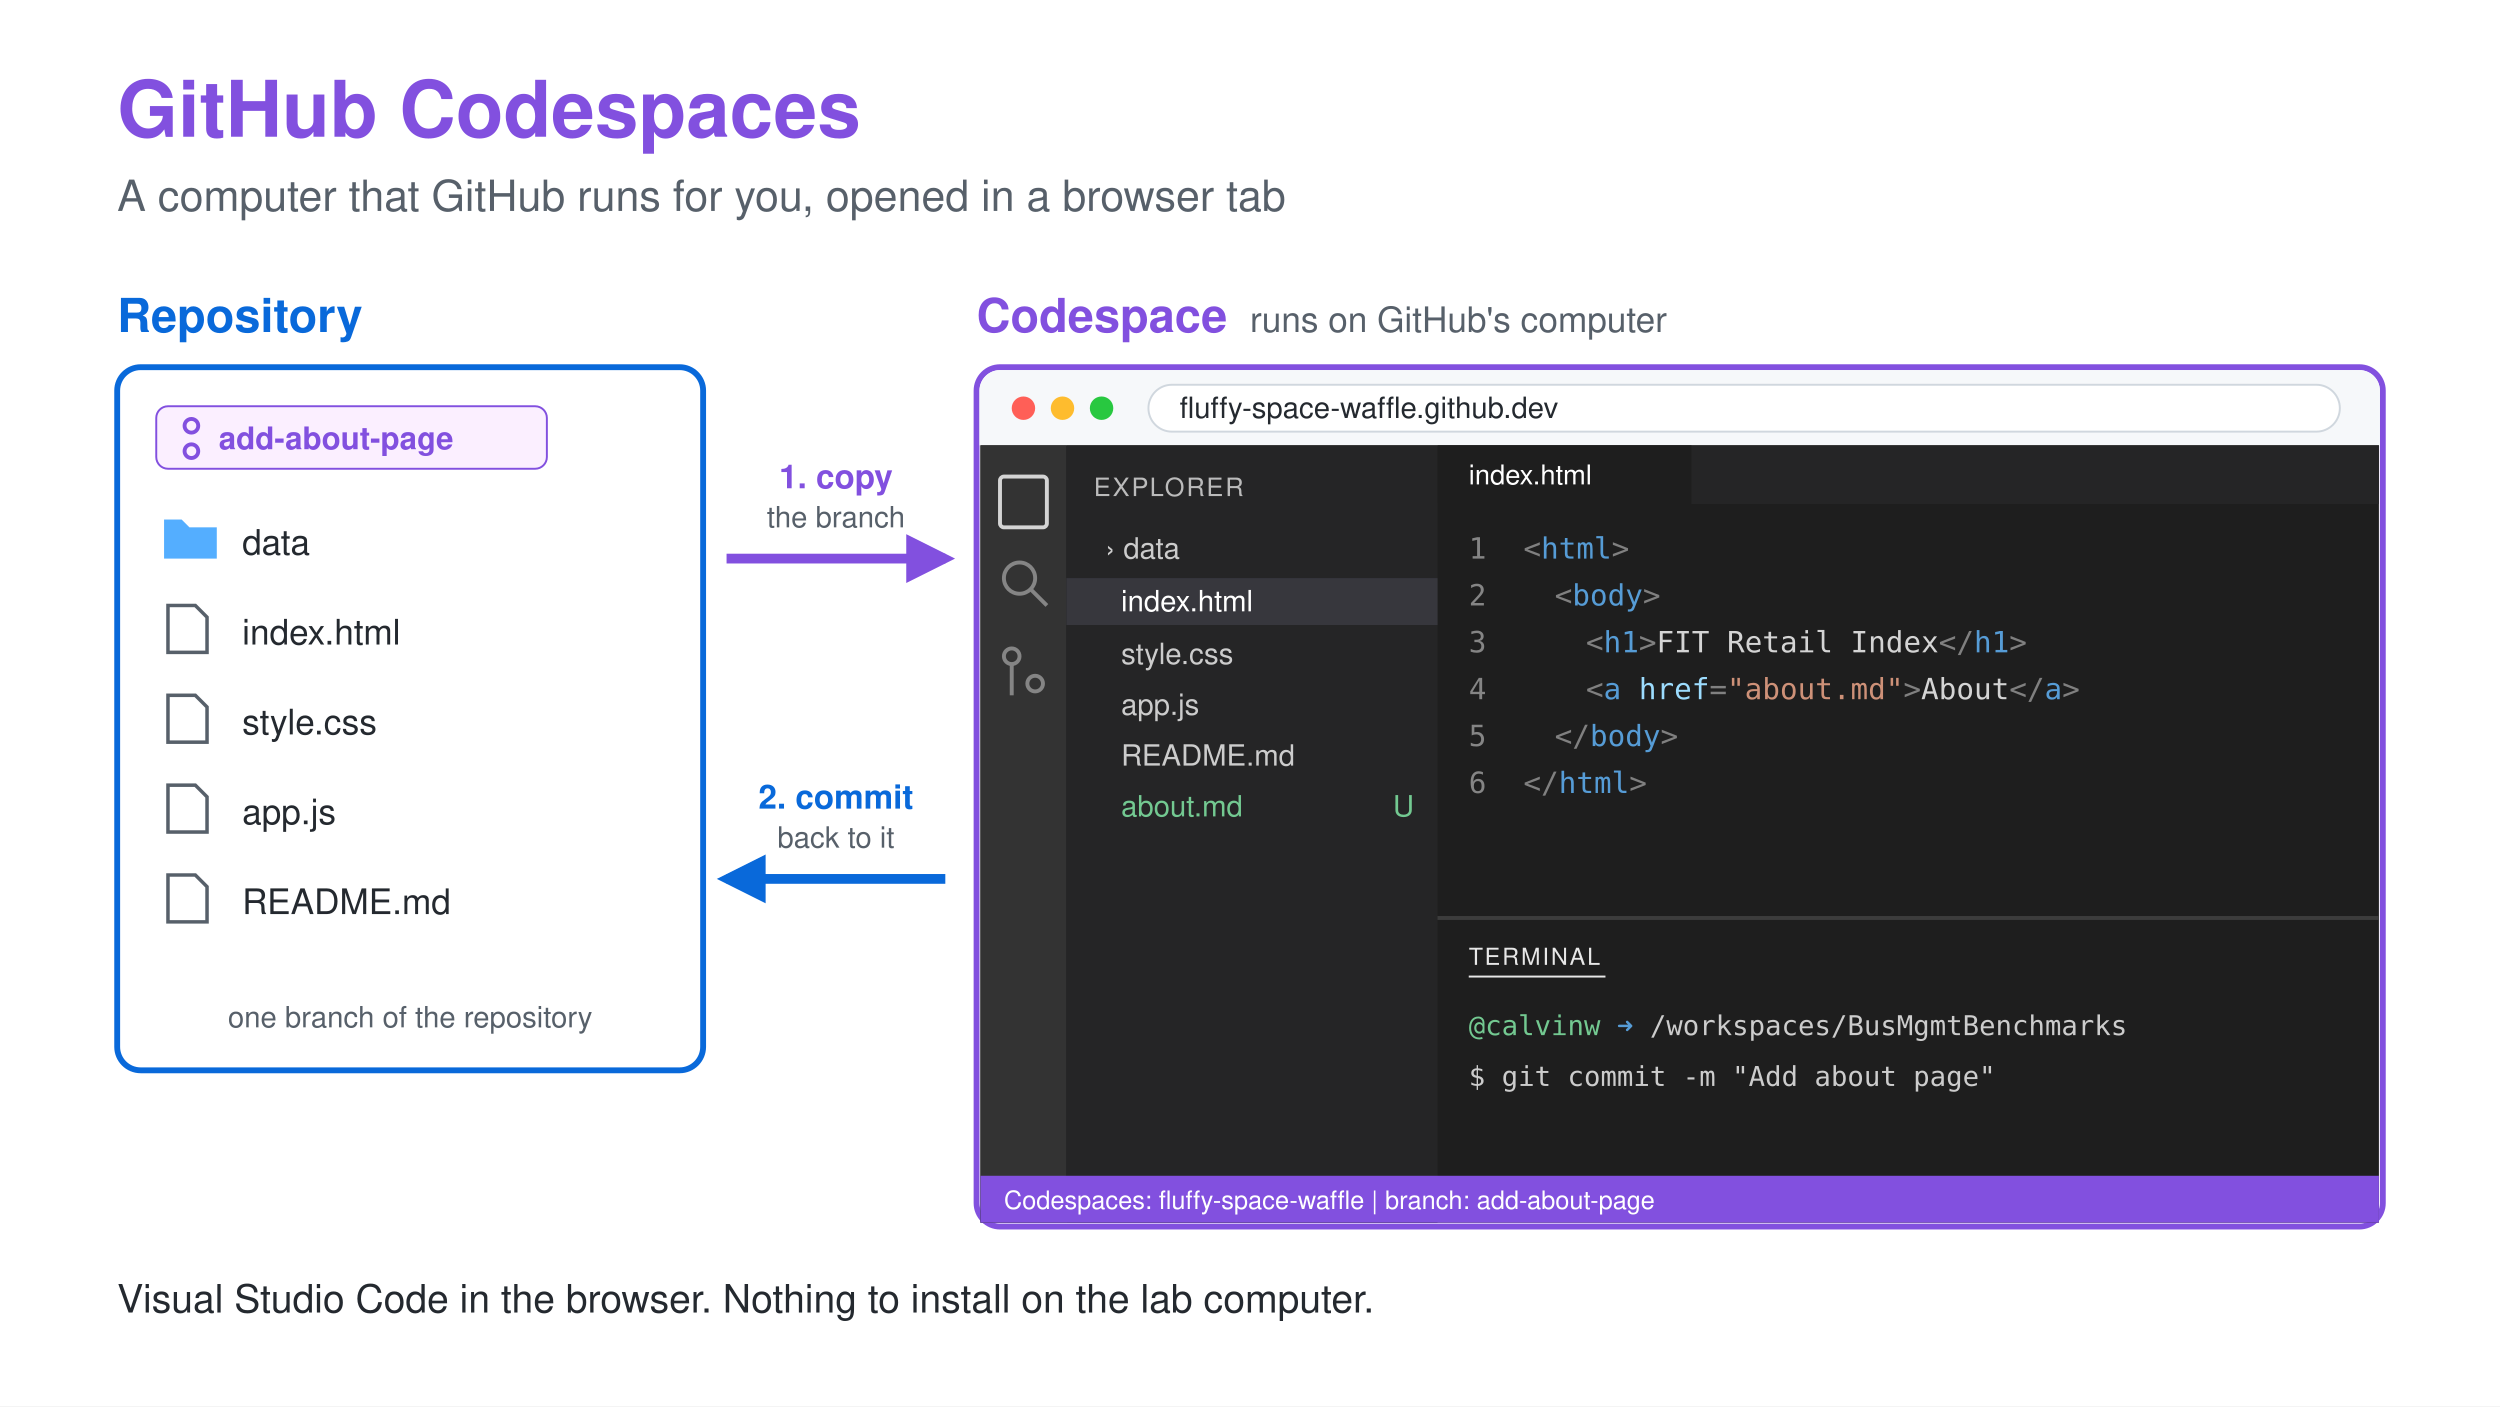
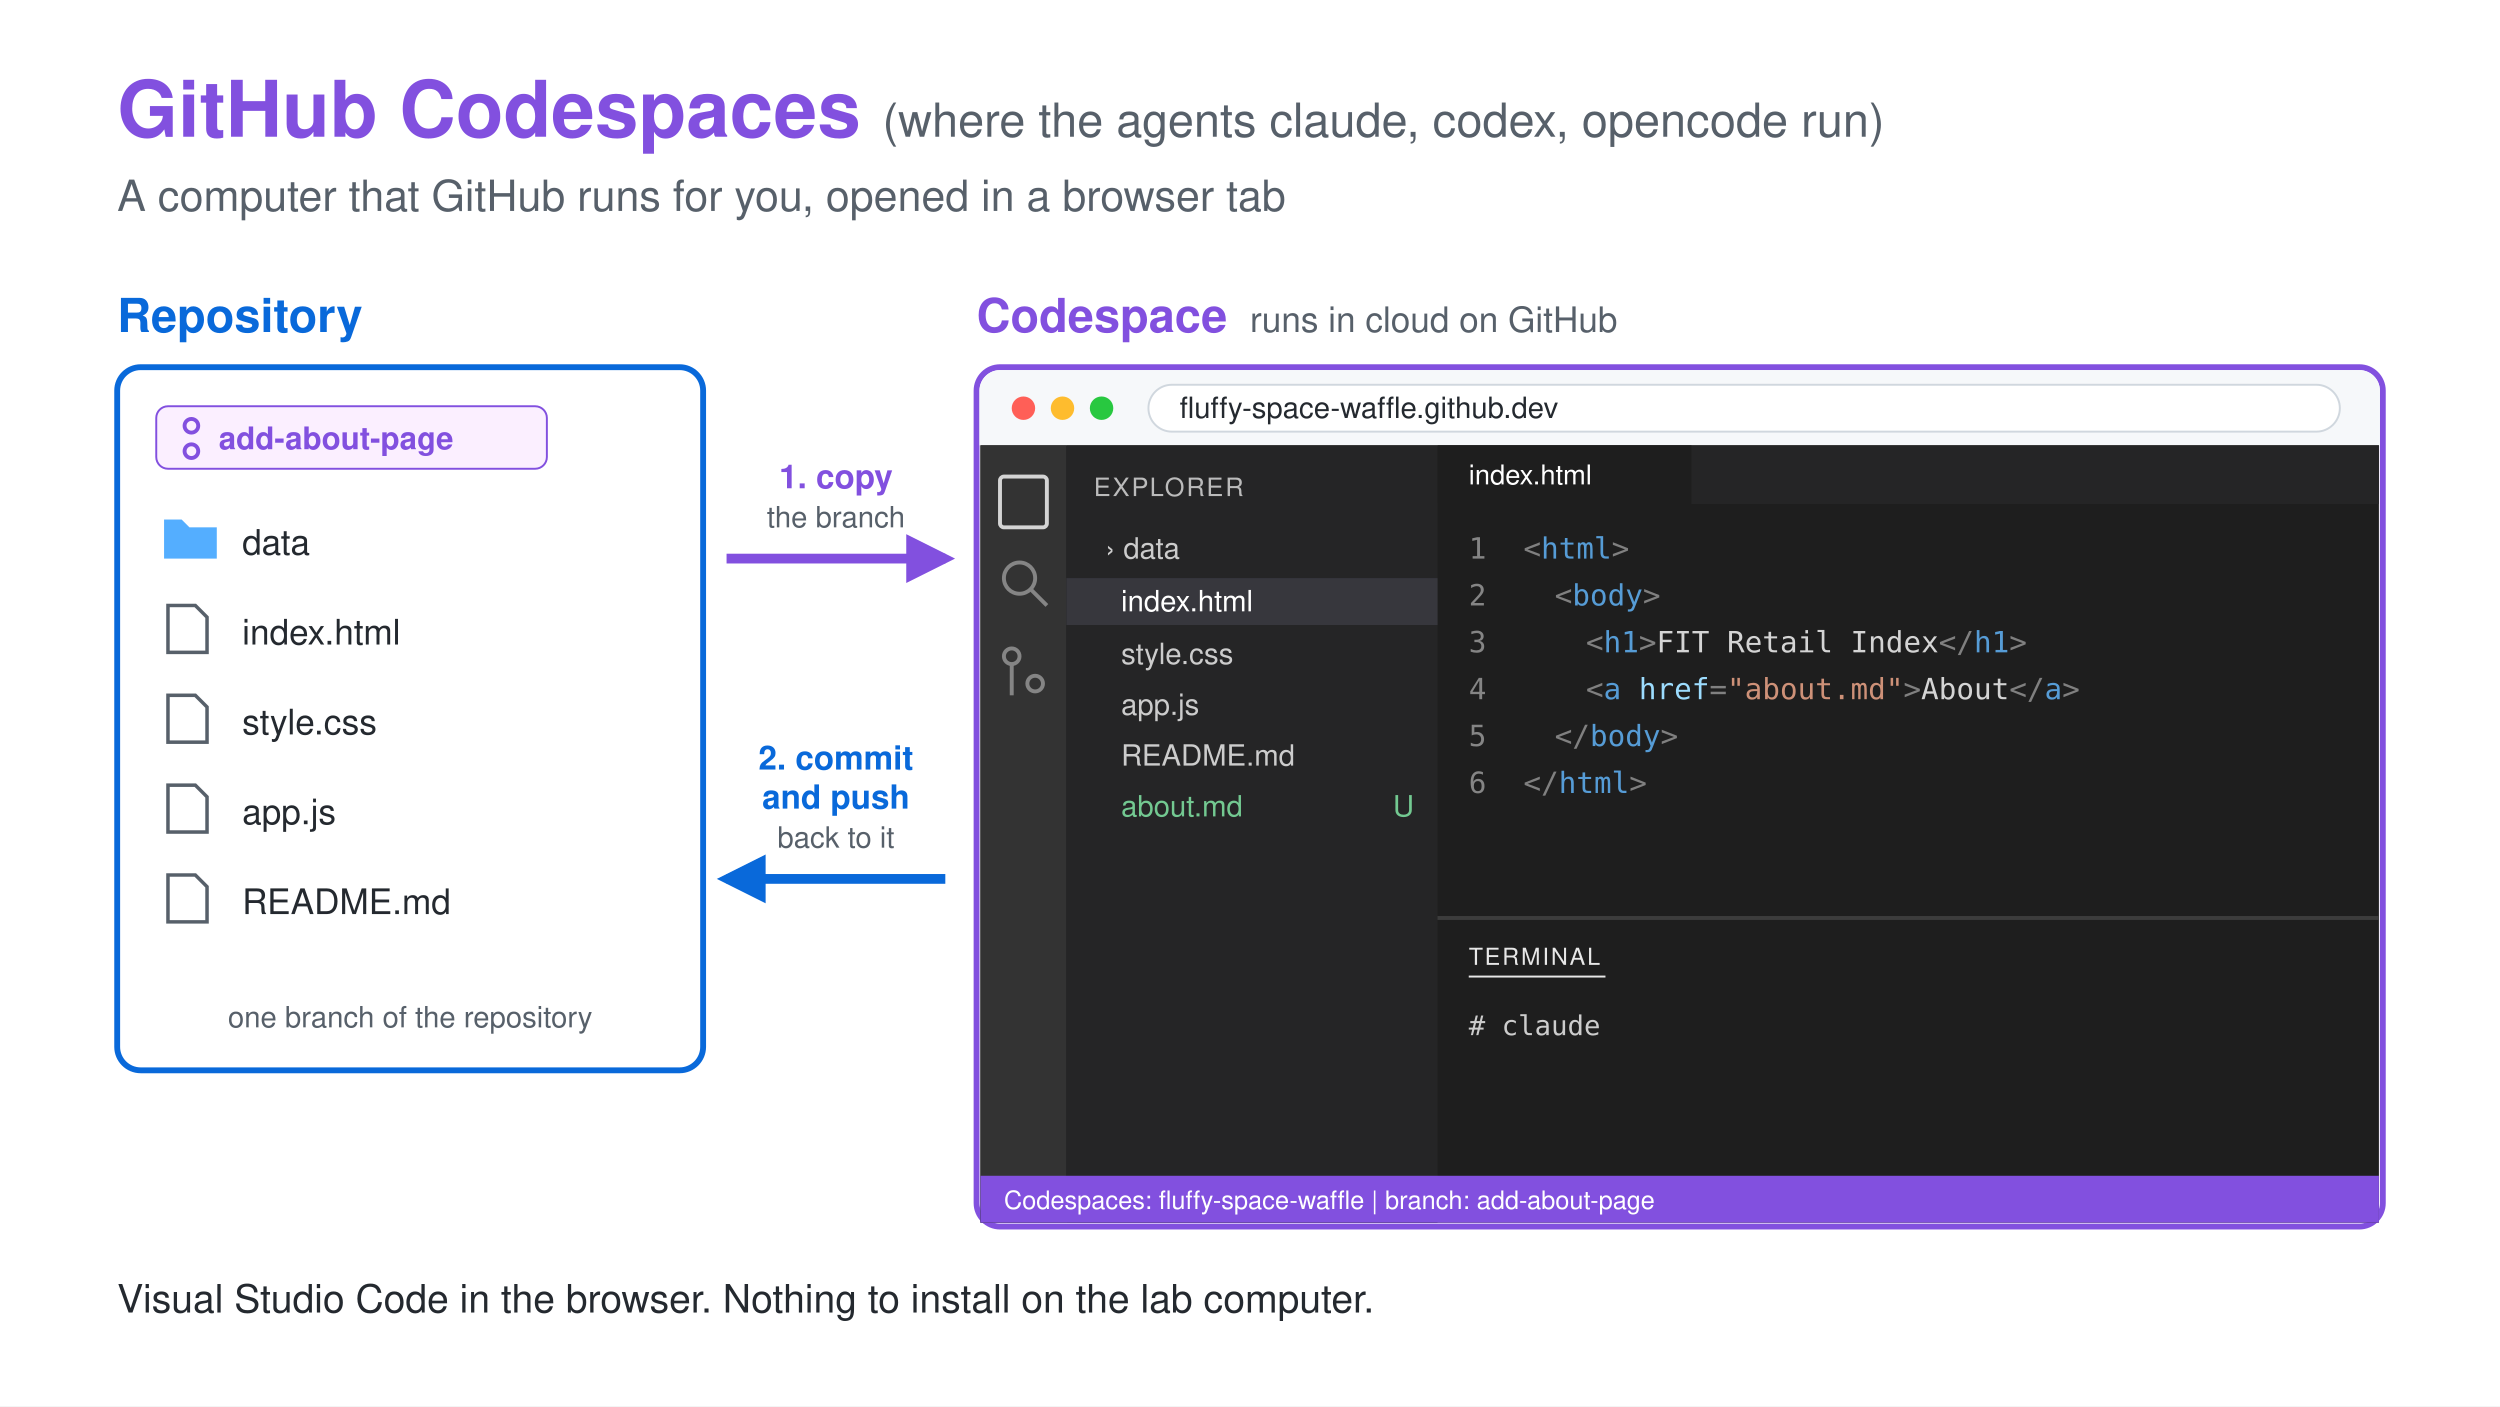
<svg xmlns="http://www.w3.org/2000/svg" viewBox="0 0 1280 720" width="1280" height="720" font-family="Helvetica, Arial, sans-serif">
  <defs>
    <marker id="arrowPurple" viewBox="0 0 10 10" refX="8" refY="5" markerWidth="5" markerHeight="5" orient="auto">
      <path d="M0 0 L10 5 L0 10 z" fill="#8250df" />
    </marker>
    <marker id="arrowBlue" viewBox="0 0 10 10" refX="8" refY="5" markerWidth="5" markerHeight="5" orient="auto">
      <path d="M0 0 L10 5 L0 10 z" fill="#0969da" />
    </marker>
  </defs>
  <rect width="1280" height="720" fill="#ffffff" />
-   <text x="60" y="70" font-size="40" font-weight="bold" fill="#8250df">GitHub Codespaces</text>
+   <text x="60" y="70" font-size="40" font-weight="bold" fill="#8250df">GitHub Codespaces <tspan font-size="24" font-weight="normal" fill="#57606a">(where the agents claude, codex, opencode run)</tspan>
+   </text>
  <text x="60" y="108" font-size="22" fill="#57606a">A computer that GitHub runs for you, opened in a browser tab</text>
  <text x="60" y="170" font-size="24" font-weight="bold" fill="#0969da">Repository</text>
  <rect x="60" y="188" width="300" height="360" rx="12" fill="#ffffff" stroke="#0969da" stroke-width="3" />
  <rect x="80" y="208" width="200" height="32" rx="6" fill="#fbefff" stroke="#8250df" />
  <circle cx="98" cy="218" r="3.5" fill="none" stroke="#8250df" stroke-width="2" />
  <circle cx="98" cy="231" r="3.5" fill="none" stroke="#8250df" stroke-width="2" />
  <text x="112" y="230" font-size="16" font-weight="bold" fill="#8250df">add-about-page</text>
  <g font-size="18" fill="#24292f">
    <path d="M84 266 h9 l4 4 h14 v16 h-27 z" fill="#54aeff" />
    <text x="124" y="284">data</text>
    <path d="M86 310 h14 l6 6 v18 h-20 z" fill="none" stroke="#57606a" stroke-width="1.8" />
    <text x="124" y="330">index.html</text>
    <path d="M86 356 h14 l6 6 v18 h-20 z" fill="none" stroke="#57606a" stroke-width="1.8" />
    <text x="124" y="376">style.css</text>
    <path d="M86 402 h14 l6 6 v18 h-20 z" fill="none" stroke="#57606a" stroke-width="1.8" />
    <text x="124" y="422">app.js</text>
    <path d="M86 448 h14 l6 6 v18 h-20 z" fill="none" stroke="#57606a" stroke-width="1.8" />
    <text x="124" y="468">README.md</text>
  </g>
  <text x="210" y="526" font-size="15" fill="#57606a" text-anchor="middle">one branch of the repository</text>
  <line x1="372" y1="286" x2="484" y2="286" stroke="#8250df" stroke-width="5" marker-end="url(#arrowPurple)" />
  <text x="428" y="250" font-size="17" font-weight="bold" fill="#8250df" text-anchor="middle">1. copy</text>
  <text x="428" y="270" font-size="15" fill="#57606a" text-anchor="middle">the branch</text>
  <line x1="484" y1="450" x2="372" y2="450" stroke="#0969da" stroke-width="5" marker-end="url(#arrowBlue)" />
-   <text x="428" y="414" font-size="17" font-weight="bold" fill="#0969da" text-anchor="middle">2. commit</text>
+   <text x="428" y="394" font-size="17" font-weight="bold" fill="#0969da" text-anchor="middle">2. commit</text>
+   <text x="428" y="414" font-size="17" font-weight="bold" fill="#0969da" text-anchor="middle">and push</text>
  <text x="428" y="434" font-size="15" fill="#57606a" text-anchor="middle">back to it</text>
  <text x="500" y="170" font-size="24" font-weight="bold" fill="#8250df">Codespace</text>
-   <text x="640" y="170" font-size="18" fill="#57606a">runs on GitHub's computer</text>
+   <text x="640" y="170" font-size="18" fill="#57606a">runs in cloud on GitHub</text>
  <rect x="500" y="188" width="720" height="440" rx="12" fill="#ffffff" stroke="#8250df" stroke-width="3" />
  <path d="M501.5 200 a10.5 10.5 0 0 1 10.5 -10.5 h696 a10.5 10.5 0 0 1 10.5 10.5 v28 h-717 z" fill="#f6f8fa" />
  <circle cx="524" cy="209" r="6" fill="#ff5f57" />
  <circle cx="544" cy="209" r="6" fill="#febc2e" />
  <circle cx="564" cy="209" r="6" fill="#28c840" />
  <rect x="588" y="197" width="610" height="24" rx="12" fill="#ffffff" stroke="#d0d7de" />
  <text x="604" y="214" font-size="15" fill="#24292f">fluffy-space-waffle.github.dev</text>
  <rect x="502" y="228" width="716" height="398" fill="#1e1e1e" />
  <rect x="502" y="228" width="44" height="398" fill="#333333" />
  <rect x="512" y="244" width="24" height="26" rx="2" fill="none" stroke="#d4d4d4" stroke-width="2" />
  <circle cx="522" cy="296" r="8" fill="none" stroke="#858585" stroke-width="2" />
  <line x1="528" y1="302" x2="536" y2="310" stroke="#858585" stroke-width="2" />
  <circle cx="518" cy="336" r="4" fill="none" stroke="#858585" stroke-width="2" />
  <circle cx="530" cy="350" r="4" fill="none" stroke="#858585" stroke-width="2" />
  <line x1="518" y1="340" x2="518" y2="356" stroke="#858585" stroke-width="2" />
  <rect x="546" y="228" width="190" height="398" fill="#252526" />
  <text x="560" y="254" font-size="13" fill="#bbbbbb" letter-spacing="1">EXPLORER</text>
  <g font-size="15" fill="#cccccc">
    <text x="566" y="286">› data</text>
    <rect x="546" y="296" width="190" height="24" fill="#37373d" />
    <text x="574" y="313" fill="#ffffff">index.html</text>
    <text x="574" y="340">style.css</text>
    <text x="574" y="366">app.js</text>
    <text x="574" y="392">README.md</text>
    <text x="574" y="418" fill="#73c991">about.md</text>
    <text x="724" y="418" fill="#73c991" text-anchor="end">U</text>
  </g>
  <rect x="736" y="228" width="482" height="30" fill="#252526" />
  <rect x="736" y="228" width="130" height="30" fill="#1e1e1e" />
  <text x="752" y="248" font-size="14" fill="#ffffff">index.html</text>
  <g font-family="Menlo, Consolas, monospace" font-size="15">
    <text x="752" y="286" fill="#858585">1</text>
    <text x="780" y="286" fill="#808080">&lt;<tspan fill="#569cd6">html</tspan>&gt;</text>
    <text x="752" y="310" fill="#858585">2</text>
    <text x="796" y="310" fill="#808080">&lt;<tspan fill="#569cd6">body</tspan>&gt;</text>
    <text x="752" y="334" fill="#858585">3</text>
    <text x="812" y="334" fill="#808080">&lt;<tspan fill="#569cd6">h1</tspan>&gt;<tspan fill="#d4d4d4">FIT Retail Index</tspan>&lt;/<tspan fill="#569cd6">h1</tspan>&gt;</text>
    <text x="752" y="358" fill="#858585">4</text>
    <text x="812" y="358" fill="#808080">&lt;<tspan fill="#569cd6">a</tspan>
      <tspan fill="#9cdcfe">href</tspan>=<tspan fill="#ce9178">"about.md"</tspan>&gt;<tspan fill="#d4d4d4">About</tspan>&lt;/<tspan fill="#569cd6">a</tspan>&gt;</text>
    <text x="752" y="382" fill="#858585">5</text>
    <text x="796" y="382" fill="#808080">&lt;/<tspan fill="#569cd6">body</tspan>&gt;</text>
    <text x="752" y="406" fill="#858585">6</text>
    <text x="780" y="406" fill="#808080">&lt;/<tspan fill="#569cd6">html</tspan>&gt;</text>
  </g>
  <line x1="736" y1="470" x2="1218" y2="470" stroke="#3c3c3c" stroke-width="2" />
  <text x="752" y="494" font-size="12" fill="#e7e7e7" letter-spacing="1">TERMINAL</text>
  <line x1="752" y1="500" x2="822" y2="500" stroke="#e7e7e7" />
  <g font-family="Menlo, Consolas, monospace" font-size="14">
-     <text x="752" y="530" fill="#73c991">@calvinw <tspan fill="#569cd6">➜</tspan>
-       <tspan fill="#cccccc">/workspaces/BusMgmtBenchmarks</tspan>
-     </text>
-     <text x="752" y="556" fill="#cccccc">$ git commit -m "Add about page"</text>
+     <text x="752" y="530" fill="#cccccc"># claude</text>
  </g>
  <rect x="502" y="602" width="716" height="24" fill="#8250df" />
  <text x="514" y="619" font-size="13" fill="#ffffff">Codespaces: fluffy-space-waffle   |   branch: add-about-page</text>
  <text x="60" y="672" font-size="20" fill="#24292f">Visual Studio Code in the browser. Nothing to install on the lab computer.</text>
</svg>
